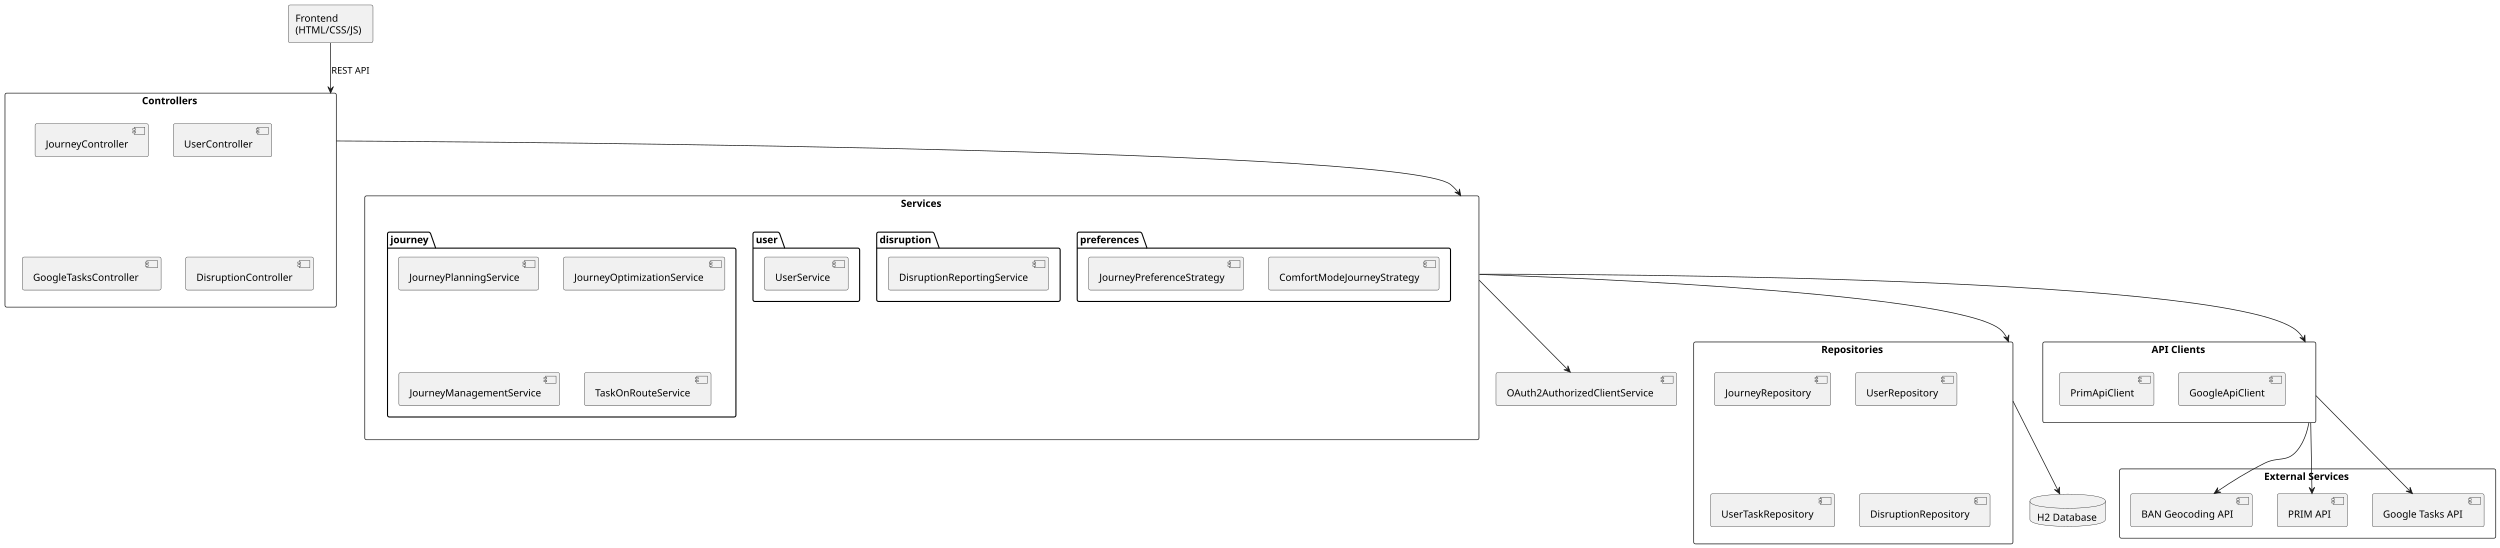
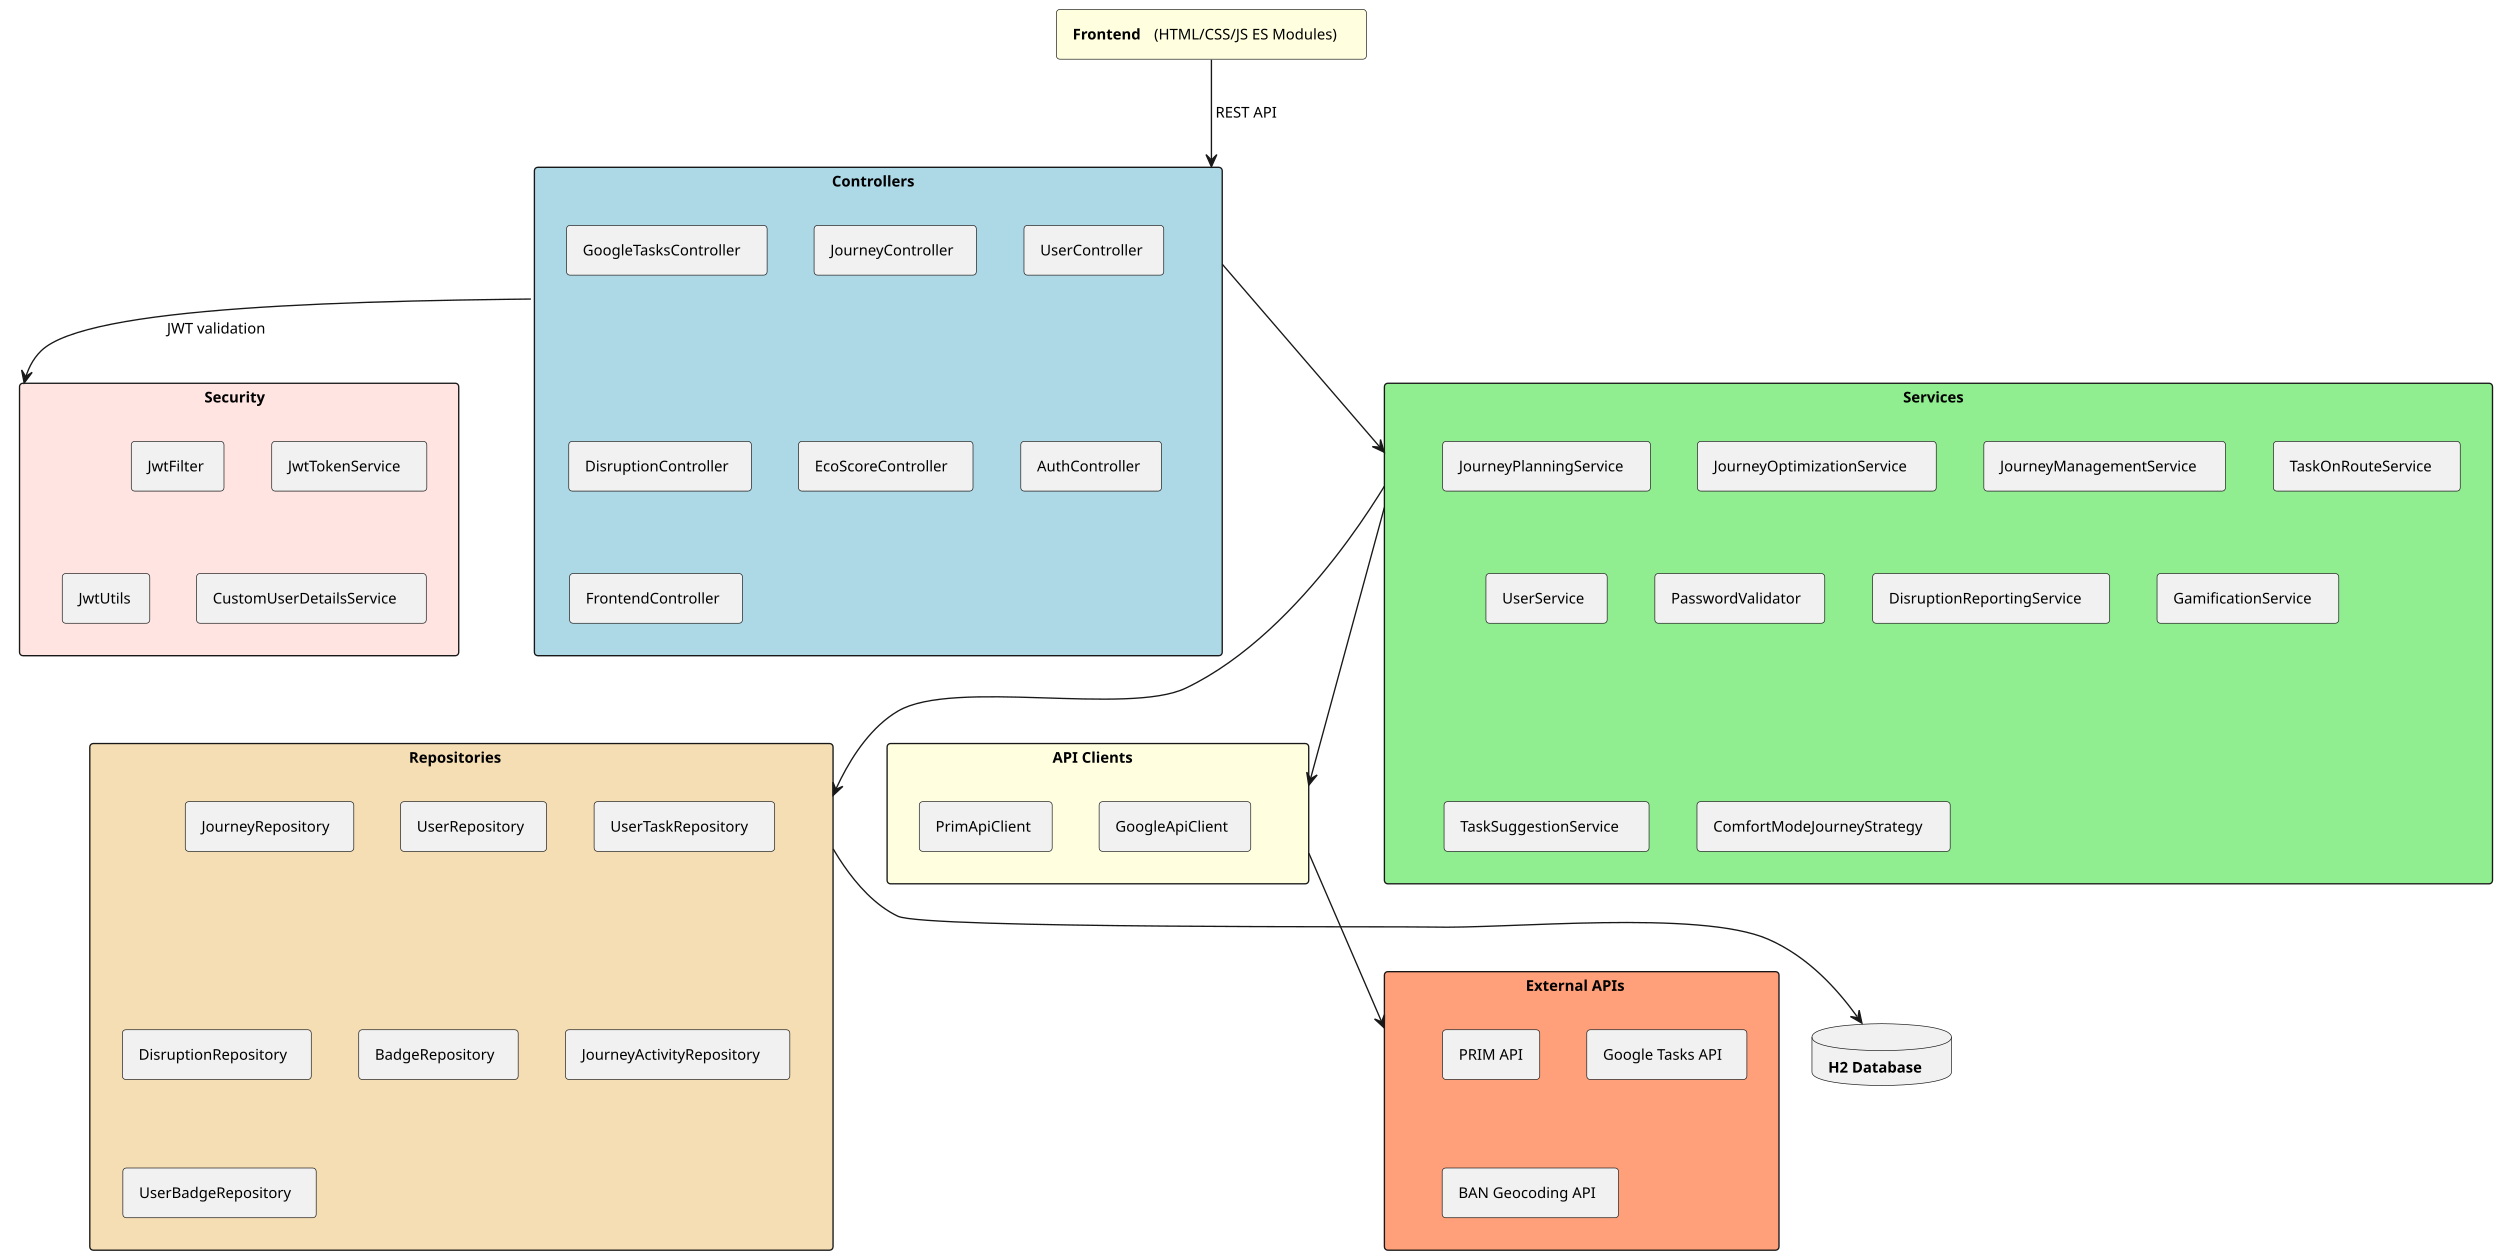
- <svg xmlns="http://www.w3.org/2000/svg" contentStyleType="text/css" data-diagram-type="DESCRIPTION" height="770px" preserveAspectRatio="none" style="width:3516px;height:770px;background:#FFFFFF;" version="1.1" viewBox="0 0 3516 770" width="3516px" zoomAndPan="magnify">
+ <svg xmlns="http://www.w3.org/2000/svg" contentStyleType="text/css" data-diagram-type="DESCRIPTION" height="931px" preserveAspectRatio="none" style="width:1850px;height:931px;background:#FFFFFF;" version="1.1" viewBox="0 0 1850 931" width="1850px" zoomAndPan="magnify">
  <defs />
  <g>
-     <g class="cluster" data-entity="Controllers" data-source-line="3" data-uid="ent0003" id="cluster_Controllers">
-       <rect fill="none" height="300.97" rx="2.5" ry="2.5" style="stroke:#181818;stroke-width:1;" width="466" x="7" y="130.98" />
-       <text fill="#000000" font-family="sans-serif" font-size="14" font-weight="bold" lengthAdjust="spacing" textLength="80.678" x="199.661" y="146.515">Controllers</text>
-     </g>
-     <g class="cluster" data-entity="Services" data-source-line="10" data-uid="ent0008" id="cluster_Services">
-       <rect fill="none" height="342.97" rx="2.5" ry="2.5" style="stroke:#181818;stroke-width:1;" width="1567" x="513" y="275.47" />
-       <text fill="#000000" font-family="sans-serif" font-size="14" font-weight="bold" lengthAdjust="spacing" textLength="58.994" x="1267.003" y="291.005">Services</text>
-     </g>
-     <g class="cluster" data-entity="journey" data-source-line="11" data-uid="ent0009" id="cluster_journey">
-       <path d="M547.5,326.47 L603.222,326.47 A3.75,3.75 0 0 1 605.722,328.97 L612.722,348.958 L1032.5,348.958 A2.5,2.5 0 0 1 1035,351.458 L1035,583.94 A2.5,2.5 0 0 1 1032.5,586.44 L547.5,586.44 A2.5,2.5 0 0 1 545,583.94 L545,328.97 A2.5,2.5 0 0 1 547.5,326.47" fill="none" style="stroke:#000000;stroke-width:1.5;" />
-       <line style="stroke:#000000;stroke-width:1.5;" x1="545" x2="612.722" y1="348.958" y2="348.958" />
-       <text fill="#000000" font-family="sans-serif" font-size="14" font-weight="bold" lengthAdjust="spacing" textLength="54.722" x="549" y="342.005">journey</text>
-     </g>
-     <g class="cluster" data-entity="user" data-source-line="17" data-uid="ent0014" id="cluster_user">
-       <path d="M1061.5,326.47 L1094.178,326.47 A3.75,3.75 0 0 1 1096.678,328.97 L1103.678,348.958 L1206.5,348.958 A2.5,2.5 0 0 1 1209,351.458 L1209,421.45 A2.5,2.5 0 0 1 1206.5,423.95 L1061.5,423.95 A2.5,2.5 0 0 1 1059,421.45 L1059,328.97 A2.5,2.5 0 0 1 1061.5,326.47" fill="none" style="stroke:#000000;stroke-width:1.5;" />
-       <line style="stroke:#000000;stroke-width:1.5;" x1="1059" x2="1103.678" y1="348.958" y2="348.958" />
-       <text fill="#000000" font-family="sans-serif" font-size="14" font-weight="bold" lengthAdjust="spacing" textLength="31.678" x="1063" y="342.005">user</text>
-     </g>
-     <g class="cluster" data-entity="disruption" data-source-line="20" data-uid="ent0016" id="cluster_disruption">
-       <path d="M1235.5,326.47 L1311.442,326.47 A3.75,3.75 0 0 1 1313.942,328.97 L1320.942,348.958 L1488.5,348.958 A2.5,2.5 0 0 1 1491,351.458 L1491,421.45 A2.5,2.5 0 0 1 1488.5,423.95 L1235.5,423.95 A2.5,2.5 0 0 1 1233,421.45 L1233,328.97 A2.5,2.5 0 0 1 1235.5,326.47" fill="none" style="stroke:#000000;stroke-width:1.5;" />
-       <line style="stroke:#000000;stroke-width:1.5;" x1="1233" x2="1320.942" y1="348.958" y2="348.958" />
-       <text fill="#000000" font-family="sans-serif" font-size="14" font-weight="bold" lengthAdjust="spacing" textLength="74.942" x="1237" y="342.005">disruption</text>
-     </g>
-     <g class="cluster" data-entity="preferences" data-source-line="23" data-uid="ent0018" id="cluster_preferences">
-       <path d="M1517.5,326.47 L1603.683,326.47 A3.75,3.75 0 0 1 1606.183,328.97 L1613.183,348.958 L2037.5,348.958 A2.5,2.5 0 0 1 2040,351.458 L2040,421.45 A2.5,2.5 0 0 1 2037.5,423.95 L1517.5,423.95 A2.5,2.5 0 0 1 1515,421.45 L1515,328.97 A2.5,2.5 0 0 1 1517.5,326.47" fill="none" style="stroke:#000000;stroke-width:1.5;" />
-       <line style="stroke:#000000;stroke-width:1.5;" x1="1515" x2="1613.183" y1="348.958" y2="348.958" />
-       <text fill="#000000" font-family="sans-serif" font-size="14" font-weight="bold" lengthAdjust="spacing" textLength="85.183" x="1519" y="342.005">preferences</text>
-     </g>
-     <g class="cluster" data-entity="Clients" data-source-line="29" data-uid="ent0021" id="cluster_Clients">
-       <rect fill="none" height="113.49" rx="2.5" ry="2.5" style="stroke:#181818;stroke-width:1;" width="384" x="2873" y="480.95" />
-       <text fill="#000000" font-family="sans-serif" font-size="14" font-weight="bold" lengthAdjust="spacing" textLength="78.217" x="3025.892" y="496.485">API Clients</text>
-     </g>
-     <g class="cluster" data-entity="Repos" data-source-line="34" data-uid="ent0024" id="cluster_Repos">
-       <rect fill="none" height="283.98" rx="2.5" ry="2.5" style="stroke:#181818;stroke-width:1;" width="449" x="2382" y="480.95" />
-       <text fill="#000000" font-family="sans-serif" font-size="14" font-weight="bold" lengthAdjust="spacing" textLength="90.2" x="2561.4" y="496.485">Repositories</text>
-     </g>
-     <g class="cluster" data-entity="External Services" data-source-line="41" data-uid="ent0029" id="cluster_External Services">
-       <rect fill="none" height="97.49" rx="2.5" ry="2.5" style="stroke:#181818;stroke-width:1;" width="529" x="2981" y="659.44" />
-       <text fill="#000000" font-family="sans-serif" font-size="14" font-weight="bold" lengthAdjust="spacing" textLength="122.507" x="3184.247" y="674.975">External Services</text>
-     </g>
-     <g class="entity" data-entity="JourneyController" data-source-line="4" data-uid="ent0004" id="entity_JourneyController">
-       <rect fill="#F1F1F1" height="46.488" rx="2.5" ry="2.5" style="stroke:#181818;stroke-width:0.5;" width="159.335" x="49.33" y="173.98" />
-       <rect fill="#F1F1F1" height="10" style="stroke:#181818;stroke-width:0.5;" width="15" x="188.665" y="178.98" />
-       <rect fill="#F1F1F1" height="2" style="stroke:#181818;stroke-width:0.5;" width="4" x="186.665" y="180.98" />
-       <rect fill="#F1F1F1" height="2" style="stroke:#181818;stroke-width:0.5;" width="4" x="186.665" y="184.98" />
-       <text fill="#000000" font-family="sans-serif" font-size="14" lengthAdjust="spacing" textLength="119.335" x="64.33" y="207.515">JourneyController</text>
-     </g>
-     <g class="entity" data-entity="UserController" data-source-line="5" data-uid="ent0005" id="entity_UserController">
-       <rect fill="#F1F1F1" height="46.488" rx="2.5" ry="2.5" style="stroke:#181818;stroke-width:0.5;" width="138.526" x="243.74" y="173.98" />
-       <rect fill="#F1F1F1" height="10" style="stroke:#181818;stroke-width:0.5;" width="15" x="362.266" y="178.98" />
-       <rect fill="#F1F1F1" height="2" style="stroke:#181818;stroke-width:0.5;" width="4" x="360.266" y="180.98" />
-       <rect fill="#F1F1F1" height="2" style="stroke:#181818;stroke-width:0.5;" width="4" x="360.266" y="184.98" />
-       <text fill="#000000" font-family="sans-serif" font-size="14" lengthAdjust="spacing" textLength="98.526" x="258.74" y="207.515">UserController</text>
-     </g>
-     <g class="entity" data-entity="GoogleTasksController" data-source-line="6" data-uid="ent0006" id="entity_GoogleTasksController">
-       <rect fill="#F1F1F1" height="46.488" rx="2.5" ry="2.5" style="stroke:#181818;stroke-width:0.5;" width="195.094" x="31.45" y="361.47" />
-       <rect fill="#F1F1F1" height="10" style="stroke:#181818;stroke-width:0.5;" width="15" x="206.544" y="366.47" />
-       <rect fill="#F1F1F1" height="2" style="stroke:#181818;stroke-width:0.5;" width="4" x="204.544" y="368.47" />
-       <rect fill="#F1F1F1" height="2" style="stroke:#181818;stroke-width:0.5;" width="4" x="204.544" y="372.47" />
-       <text fill="#000000" font-family="sans-serif" font-size="14" lengthAdjust="spacing" textLength="155.094" x="46.45" y="395.005">GoogleTasksController</text>
-     </g>
-     <g class="entity" data-entity="DisruptionController" data-source-line="7" data-uid="ent0007" id="entity_DisruptionController">
-       <rect fill="#F1F1F1" height="46.488" rx="2.5" ry="2.5" style="stroke:#181818;stroke-width:0.5;" width="179.631" x="261.18" y="361.47" />
-       <rect fill="#F1F1F1" height="10" style="stroke:#181818;stroke-width:0.5;" width="15" x="420.811" y="366.47" />
-       <rect fill="#F1F1F1" height="2" style="stroke:#181818;stroke-width:0.5;" width="4" x="418.811" y="368.47" />
-       <rect fill="#F1F1F1" height="2" style="stroke:#181818;stroke-width:0.5;" width="4" x="418.811" y="372.47" />
-       <text fill="#000000" font-family="sans-serif" font-size="14" lengthAdjust="spacing" textLength="139.631" x="276.18" y="395.005">DisruptionController</text>
-     </g>
-     <g class="entity" data-entity="JourneyPlanningService" data-source-line="12" data-uid="ent0010" id="entity_JourneyPlanningService">
-       <rect fill="#F1F1F1" height="46.488" rx="2.5" ry="2.5" style="stroke:#181818;stroke-width:0.5;" width="196.864" x="560.57" y="361.47" />
-       <rect fill="#F1F1F1" height="10" style="stroke:#181818;stroke-width:0.5;" width="15" x="737.434" y="366.47" />
-       <rect fill="#F1F1F1" height="2" style="stroke:#181818;stroke-width:0.5;" width="4" x="735.434" y="368.47" />
-       <rect fill="#F1F1F1" height="2" style="stroke:#181818;stroke-width:0.5;" width="4" x="735.434" y="372.47" />
-       <text fill="#000000" font-family="sans-serif" font-size="14" lengthAdjust="spacing" textLength="156.864" x="575.57" y="395.005">JourneyPlanningService</text>
-     </g>
-     <g class="entity" data-entity="JourneyOptimizationService" data-source-line="13" data-uid="ent0011" id="entity_JourneyOptimizationService">
-       <rect fill="#F1F1F1" height="46.488" rx="2.5" ry="2.5" style="stroke:#181818;stroke-width:0.5;" width="226.922" x="792.54" y="361.47" />
-       <rect fill="#F1F1F1" height="10" style="stroke:#181818;stroke-width:0.5;" width="15" x="999.462" y="366.47" />
-       <rect fill="#F1F1F1" height="2" style="stroke:#181818;stroke-width:0.5;" width="4" x="997.462" y="368.47" />
-       <rect fill="#F1F1F1" height="2" style="stroke:#181818;stroke-width:0.5;" width="4" x="997.462" y="372.47" />
-       <text fill="#000000" font-family="sans-serif" font-size="14" lengthAdjust="spacing" textLength="186.922" x="807.54" y="395.005">JourneyOptimizationService</text>
-     </g>
-     <g class="entity" data-entity="JourneyManagementService" data-source-line="14" data-uid="ent0012" id="entity_JourneyManagementService">
-       <rect fill="#F1F1F1" height="46.488" rx="2.5" ry="2.5" style="stroke:#181818;stroke-width:0.5;" width="226.04" x="560.98" y="523.95" />
-       <rect fill="#F1F1F1" height="10" style="stroke:#181818;stroke-width:0.5;" width="15" x="767.02" y="528.95" />
-       <rect fill="#F1F1F1" height="2" style="stroke:#181818;stroke-width:0.5;" width="4" x="765.02" y="530.95" />
-       <rect fill="#F1F1F1" height="2" style="stroke:#181818;stroke-width:0.5;" width="4" x="765.02" y="534.95" />
-       <text fill="#000000" font-family="sans-serif" font-size="14" lengthAdjust="spacing" textLength="186.04" x="575.98" y="557.485">JourneyManagementService</text>
-     </g>
-     <g class="entity" data-entity="TaskOnRouteService" data-source-line="15" data-uid="ent0013" id="entity_TaskOnRouteService">
-       <rect fill="#F1F1F1" height="46.488" rx="2.5" ry="2.5" style="stroke:#181818;stroke-width:0.5;" width="177.977" x="822.01" y="523.95" />
-       <rect fill="#F1F1F1" height="10" style="stroke:#181818;stroke-width:0.5;" width="15" x="979.987" y="528.95" />
-       <rect fill="#F1F1F1" height="2" style="stroke:#181818;stroke-width:0.5;" width="4" x="977.987" y="530.95" />
-       <rect fill="#F1F1F1" height="2" style="stroke:#181818;stroke-width:0.5;" width="4" x="977.987" y="534.95" />
-       <text fill="#000000" font-family="sans-serif" font-size="14" lengthAdjust="spacing" textLength="137.977" x="837.01" y="557.485">TaskOnRouteService</text>
-     </g>
-     <g class="entity" data-entity="UserService" data-source-line="18" data-uid="ent0015" id="entity_UserService">
-       <rect fill="#F1F1F1" height="46.488" rx="2.5" ry="2.5" style="stroke:#181818;stroke-width:0.5;" width="117.697" x="1075.15" y="361.47" />
-       <rect fill="#F1F1F1" height="10" style="stroke:#181818;stroke-width:0.5;" width="15" x="1172.847" y="366.47" />
-       <rect fill="#F1F1F1" height="2" style="stroke:#181818;stroke-width:0.5;" width="4" x="1170.847" y="368.47" />
-       <rect fill="#F1F1F1" height="2" style="stroke:#181818;stroke-width:0.5;" width="4" x="1170.847" y="372.47" />
-       <text fill="#000000" font-family="sans-serif" font-size="14" lengthAdjust="spacing" textLength="77.697" x="1090.15" y="395.005">UserService</text>
-     </g>
-     <g class="entity" data-entity="DisruptionReportingService" data-source-line="21" data-uid="ent0017" id="entity_DisruptionReportingService">
-       <rect fill="#F1F1F1" height="46.488" rx="2.5" ry="2.5" style="stroke:#181818;stroke-width:0.5;" width="225.295" x="1249.35" y="361.47" />
-       <rect fill="#F1F1F1" height="10" style="stroke:#181818;stroke-width:0.5;" width="15" x="1454.645" y="366.47" />
-       <rect fill="#F1F1F1" height="2" style="stroke:#181818;stroke-width:0.5;" width="4" x="1452.645" y="368.47" />
-       <rect fill="#F1F1F1" height="2" style="stroke:#181818;stroke-width:0.5;" width="4" x="1452.645" y="372.47" />
-       <text fill="#000000" font-family="sans-serif" font-size="14" lengthAdjust="spacing" textLength="185.295" x="1264.35" y="395.005">DisruptionReportingService</text>
-     </g>
-     <g class="entity" data-entity="JourneyPreferenceStrategy" data-source-line="24" data-uid="ent0019" id="entity_JourneyPreferenceStrategy">
-       <rect fill="#F1F1F1" height="46.488" rx="2.5" ry="2.5" style="stroke:#181818;stroke-width:0.5;" width="217.892" x="1531.05" y="361.47" />
-       <rect fill="#F1F1F1" height="10" style="stroke:#181818;stroke-width:0.5;" width="15" x="1728.942" y="366.47" />
-       <rect fill="#F1F1F1" height="2" style="stroke:#181818;stroke-width:0.5;" width="4" x="1726.942" y="368.47" />
-       <rect fill="#F1F1F1" height="2" style="stroke:#181818;stroke-width:0.5;" width="4" x="1726.942" y="372.47" />
-       <text fill="#000000" font-family="sans-serif" font-size="14" lengthAdjust="spacing" textLength="177.892" x="1546.05" y="395.005">JourneyPreferenceStrategy</text>
-     </g>
-     <g class="entity" data-entity="ComfortModeJourneyStrategy" data-source-line="25" data-uid="ent0020" id="entity_ComfortModeJourneyStrategy">
-       <rect fill="#F1F1F1" height="46.488" rx="2.5" ry="2.5" style="stroke:#181818;stroke-width:0.5;" width="239.828" x="1784.09" y="361.47" />
-       <rect fill="#F1F1F1" height="10" style="stroke:#181818;stroke-width:0.5;" width="15" x="2003.918" y="366.47" />
-       <rect fill="#F1F1F1" height="2" style="stroke:#181818;stroke-width:0.5;" width="4" x="2001.918" y="368.47" />
-       <rect fill="#F1F1F1" height="2" style="stroke:#181818;stroke-width:0.5;" width="4" x="2001.918" y="372.47" />
-       <text fill="#000000" font-family="sans-serif" font-size="14" lengthAdjust="spacing" textLength="199.828" x="1799.09" y="395.005">ComfortModeJourneyStrategy</text>
-     </g>
-     <g class="entity" data-entity="PrimApiClient" data-source-line="30" data-uid="ent0022" id="entity_PrimApiClient">
-       <rect fill="#F1F1F1" height="46.488" rx="2.5" ry="2.5" style="stroke:#181818;stroke-width:0.5;" width="132.606" x="2896.7" y="523.95" />
-       <rect fill="#F1F1F1" height="10" style="stroke:#181818;stroke-width:0.5;" width="15" x="3009.306" y="528.95" />
-       <rect fill="#F1F1F1" height="2" style="stroke:#181818;stroke-width:0.5;" width="4" x="3007.306" y="530.95" />
-       <rect fill="#F1F1F1" height="2" style="stroke:#181818;stroke-width:0.5;" width="4" x="3007.306" y="534.95" />
-       <text fill="#000000" font-family="sans-serif" font-size="14" lengthAdjust="spacing" textLength="92.606" x="2911.7" y="557.485">PrimApiClient</text>
-     </g>
-     <g class="entity" data-entity="GoogleApiClient" data-source-line="31" data-uid="ent0023" id="entity_GoogleApiClient">
-       <rect fill="#F1F1F1" height="46.488" rx="2.5" ry="2.5" style="stroke:#181818;stroke-width:0.5;" width="149.915" x="3064.04" y="523.95" />
-       <rect fill="#F1F1F1" height="10" style="stroke:#181818;stroke-width:0.5;" width="15" x="3193.955" y="528.95" />
-       <rect fill="#F1F1F1" height="2" style="stroke:#181818;stroke-width:0.5;" width="4" x="3191.955" y="530.95" />
-       <rect fill="#F1F1F1" height="2" style="stroke:#181818;stroke-width:0.5;" width="4" x="3191.955" y="534.95" />
-       <text fill="#000000" font-family="sans-serif" font-size="14" lengthAdjust="spacing" textLength="109.915" x="3079.04" y="557.485">GoogleApiClient</text>
-     </g>
-     <g class="entity" data-entity="JourneyRepository" data-source-line="35" data-uid="ent0025" id="entity_JourneyRepository">
-       <rect fill="#F1F1F1" height="46.488" rx="2.5" ry="2.5" style="stroke:#181818;stroke-width:0.5;" width="163.3" x="2411.35" y="523.95" />
-       <rect fill="#F1F1F1" height="10" style="stroke:#181818;stroke-width:0.5;" width="15" x="2554.65" y="528.95" />
-       <rect fill="#F1F1F1" height="2" style="stroke:#181818;stroke-width:0.5;" width="4" x="2552.65" y="530.95" />
-       <rect fill="#F1F1F1" height="2" style="stroke:#181818;stroke-width:0.5;" width="4" x="2552.65" y="534.95" />
-       <text fill="#000000" font-family="sans-serif" font-size="14" lengthAdjust="spacing" textLength="123.3" x="2426.35" y="557.485">JourneyRepository</text>
-     </g>
-     <g class="entity" data-entity="UserRepository" data-source-line="36" data-uid="ent0026" id="entity_UserRepository">
-       <rect fill="#F1F1F1" height="46.488" rx="2.5" ry="2.5" style="stroke:#181818;stroke-width:0.5;" width="142.491" x="2609.75" y="523.95" />
-       <rect fill="#F1F1F1" height="10" style="stroke:#181818;stroke-width:0.5;" width="15" x="2732.241" y="528.95" />
-       <rect fill="#F1F1F1" height="2" style="stroke:#181818;stroke-width:0.5;" width="4" x="2730.241" y="530.95" />
-       <rect fill="#F1F1F1" height="2" style="stroke:#181818;stroke-width:0.5;" width="4" x="2730.241" y="534.95" />
-       <text fill="#000000" font-family="sans-serif" font-size="14" lengthAdjust="spacing" textLength="102.491" x="2624.75" y="557.485">UserRepository</text>
-     </g>
-     <g class="entity" data-entity="UserTaskRepository" data-source-line="37" data-uid="ent0027" id="entity_UserTaskRepository">
-       <rect fill="#F1F1F1" height="46.488" rx="2.5" ry="2.5" style="stroke:#181818;stroke-width:0.5;" width="174.394" x="2405.8" y="694.44" />
-       <rect fill="#F1F1F1" height="10" style="stroke:#181818;stroke-width:0.5;" width="15" x="2560.195" y="699.44" />
-       <rect fill="#F1F1F1" height="2" style="stroke:#181818;stroke-width:0.5;" width="4" x="2558.195" y="701.44" />
-       <rect fill="#F1F1F1" height="2" style="stroke:#181818;stroke-width:0.5;" width="4" x="2558.195" y="705.44" />
-       <text fill="#000000" font-family="sans-serif" font-size="14" lengthAdjust="spacing" textLength="134.394" x="2420.8" y="727.975">UserTaskRepository</text>
-     </g>
-     <g class="entity" data-entity="DisruptionRepository" data-source-line="38" data-uid="ent0028" id="entity_DisruptionRepository">
-       <rect fill="#F1F1F1" height="46.488" rx="2.5" ry="2.5" style="stroke:#181818;stroke-width:0.5;" width="183.596" x="2615.2" y="694.44" />
-       <rect fill="#F1F1F1" height="10" style="stroke:#181818;stroke-width:0.5;" width="15" x="2778.796" y="699.44" />
-       <rect fill="#F1F1F1" height="2" style="stroke:#181818;stroke-width:0.5;" width="4" x="2776.796" y="701.44" />
-       <rect fill="#F1F1F1" height="2" style="stroke:#181818;stroke-width:0.5;" width="4" x="2776.796" y="705.44" />
-       <text fill="#000000" font-family="sans-serif" font-size="14" lengthAdjust="spacing" textLength="143.596" x="2630.2" y="727.975">DisruptionRepository</text>
-     </g>
-     <g class="entity" data-entity="PRIM" data-source-line="42" data-uid="ent0030" id="entity_PRIM">
-       <rect fill="#F1F1F1" height="46.488" rx="2.5" ry="2.5" style="stroke:#181818;stroke-width:0.5;" width="98.543" x="3202.73" y="694.44" />
-       <rect fill="#F1F1F1" height="10" style="stroke:#181818;stroke-width:0.5;" width="15" x="3281.273" y="699.44" />
-       <rect fill="#F1F1F1" height="2" style="stroke:#181818;stroke-width:0.5;" width="4" x="3279.273" y="701.44" />
-       <rect fill="#F1F1F1" height="2" style="stroke:#181818;stroke-width:0.5;" width="4" x="3279.273" y="705.44" />
-       <text fill="#000000" font-family="sans-serif" font-size="14" lengthAdjust="spacing" textLength="58.543" x="3217.73" y="727.975">PRIM API</text>
-     </g>
-     <g class="entity" data-entity="GoogleTasks" data-source-line="43" data-uid="ent0031" id="entity_GoogleTasks">
-       <rect fill="#F1F1F1" height="46.488" rx="2.5" ry="2.5" style="stroke:#181818;stroke-width:0.5;" width="157.223" x="3336.39" y="694.44" />
-       <rect fill="#F1F1F1" height="10" style="stroke:#181818;stroke-width:0.5;" width="15" x="3473.613" y="699.44" />
-       <rect fill="#F1F1F1" height="2" style="stroke:#181818;stroke-width:0.5;" width="4" x="3471.613" y="701.44" />
-       <rect fill="#F1F1F1" height="2" style="stroke:#181818;stroke-width:0.5;" width="4" x="3471.613" y="705.44" />
-       <text fill="#000000" font-family="sans-serif" font-size="14" lengthAdjust="spacing" textLength="117.223" x="3351.39" y="727.975">Google Tasks API</text>
-     </g>
-     <g class="entity" data-entity="BAN" data-source-line="44" data-uid="ent0032" id="entity_BAN">
-       <rect fill="#F1F1F1" height="46.488" rx="2.5" ry="2.5" style="stroke:#181818;stroke-width:0.5;" width="170.908" x="2996.55" y="694.44" />
-       <rect fill="#F1F1F1" height="10" style="stroke:#181818;stroke-width:0.5;" width="15" x="3147.458" y="699.44" />
-       <rect fill="#F1F1F1" height="2" style="stroke:#181818;stroke-width:0.5;" width="4" x="3145.458" y="701.44" />
-       <rect fill="#F1F1F1" height="2" style="stroke:#181818;stroke-width:0.5;" width="4" x="3145.458" y="705.44" />
-       <text fill="#000000" font-family="sans-serif" font-size="14" lengthAdjust="spacing" textLength="130.908" x="3011.55" y="727.975">BAN Geocoding API</text>
-     </g>
-     <g class="entity" data-entity="Frontend" data-source-line="2" data-uid="ent0002" id="entity_Frontend">
-       <rect fill="#F1F1F1" height="52.977" rx="2.5" ry="2.5" style="stroke:#181818;stroke-width:0.5;" width="119.114" x="405.44" y="7" />
-       <text fill="#000000" font-family="sans-serif" font-size="14" lengthAdjust="spacing" textLength="61.059" x="415.44" y="30.535">Frontend</text>
-       <text fill="#000000" font-family="sans-serif" font-size="14" lengthAdjust="spacing" textLength="99.114" x="415.44" y="47.023">(HTML/CSS/JS)</text>
-     </g>
-     <g class="entity" data-entity="OAuth2AuthorizedClientService" data-source-line="47" data-uid="ent0033" id="entity_OAuth2AuthorizedClientService">
-       <rect fill="#F1F1F1" height="46.488" rx="2.5" ry="2.5" style="stroke:#181818;stroke-width:0.5;" width="254.122" x="2103.94" y="523.95" />
-       <rect fill="#F1F1F1" height="10" style="stroke:#181818;stroke-width:0.5;" width="15" x="2338.062" y="528.95" />
-       <rect fill="#F1F1F1" height="2" style="stroke:#181818;stroke-width:0.5;" width="4" x="2336.062" y="530.95" />
-       <rect fill="#F1F1F1" height="2" style="stroke:#181818;stroke-width:0.5;" width="4" x="2336.062" y="534.95" />
-       <text fill="#000000" font-family="sans-serif" font-size="14" lengthAdjust="spacing" textLength="214.122" x="2118.94" y="557.485">OAuth2AuthorizedClientService</text>
-     </g>
-     <g class="entity" data-entity="DB" data-source-line="49" data-uid="ent0034" id="entity_DB">
-       <path d="M2854.88,704.94 C2854.88,694.94 2907.998,694.94 2907.998,694.94 C2907.998,694.94 2961.115,694.94 2961.115,704.94 L2961.115,730.428 C2961.115,740.428 2907.998,740.428 2907.998,740.428 C2907.998,740.428 2854.88,740.428 2854.88,730.428 L2854.88,704.94" fill="#F1F1F1" style="stroke:#181818;stroke-width:0.5;" />
-       <path d="M2854.88,704.94 C2854.88,714.94 2907.998,714.94 2907.998,714.94 C2907.998,714.94 2961.115,714.94 2961.115,704.94" fill="none" style="stroke:#181818;stroke-width:0.5;" />
-       <text fill="#000000" font-family="sans-serif" font-size="14" lengthAdjust="spacing" textLength="86.235" x="2864.88" y="732.475">H2 Database</text>
-     </g>
-     <g class="link" data-entity-1="Frontend" data-entity-2="Controllers" data-source-line="51" data-uid="lnk35" id="link_Frontend_Controllers">
-       <path d="M465,60.47 C465,71.722 465,85.658 465,100.275 C465,107.583 465,115.062 465,122.46 C465,124.31 465,126.155 465,127.991 C465,128.908 465,123.824 465,124.737" fill="none" id="Frontend-to-Controllers" style="stroke:#181818;stroke-width:1;" />
-       <polygon fill="#181818" points="465,130.737,469,121.737,465,125.737,461,121.737,465,130.737" style="stroke:#181818;stroke-width:1;" />
-       <text fill="#000000" font-family="sans-serif" font-size="13" lengthAdjust="spacing" textLength="54.501" x="466" y="103.548">REST API</text>
-     </g>
-     <g class="link" data-entity-1="Controllers" data-entity-2="Services" data-source-line="52" data-uid="lnk36" id="link_Controllers_Services">
-       <path d="M473.057,198.258 C474.019,198.262 475.065,198.268 476.193,198.273 C478.449,198.285 481.034,198.299 483.936,198.314 C495.547,198.378 512.242,198.476 533.312,198.62 C575.451,198.907 635.087,199.377 706.533,200.109 C849.427,201.575 1039.563,204.095 1231.456,208.325 C1615.243,216.785 2006.055,232.085 2040,259.47 C2045.461,263.875 2050.063,269.077 2053.934,274.813 C2054.055,274.993 2050.86,270.172 2050.979,270.352" fill="none" id="Controllers-to-Services" style="stroke:#181818;stroke-width:1;" />
-       <polygon fill="#181818" points="2054.295,275.353,2052.655,265.641,2051.532,271.185,2045.987,270.062,2054.295,275.353" style="stroke:#181818;stroke-width:1;" />
-     </g>
-     <g class="link" data-entity-1="Services" data-entity-2="Repos" data-source-line="53" data-uid="lnk37" id="link_Services_Repos">
-       <path d="M2080.552,385.977 C2080.88,385.988 2081.217,385.999 2081.562,386.01 C2087.095,386.192 2094.907,386.456 2104.687,386.808 C2124.248,387.512 2151.68,388.565 2184.484,390.002 C2250.091,392.877 2337.183,397.29 2425.759,403.52 C2602.91,415.98 2785.995,435.71 2815,464.95 C2818.094,468.07 2820.555,471.626 2822.493,475.466 C2822.977,476.426 2823.429,477.404 2823.849,478.397 C2824.059,478.894 2824.262,479.394 2824.457,479.898 C2824.554,480.15 2822.572,474.775 2822.665,475.029" fill="none" id="Services-to-Repos" style="stroke:#181818;stroke-width:1;" />
-       <polygon fill="#181818" points="2824.744,480.657,2825.378,470.829,2823.012,475.967,2817.874,473.6,2824.744,480.657" style="stroke:#181818;stroke-width:1;" />
-     </g>
-     <g class="link" data-entity-1="Services" data-entity-2="Clients" data-source-line="54" data-uid="lnk38" id="link_Services_Clients">
-       <path d="M2081.113,385.687 C2081.539,385.686 2081.979,385.685 2082.434,385.685 C2083.343,385.683 2084.31,385.682 2085.332,385.681 C2093.511,385.67 2105.279,385.667 2120.149,385.693 C2149.888,385.745 2192.032,385.913 2242.68,386.376 C2343.977,387.302 2479.289,389.406 2617.403,394.111 C2893.63,403.522 3181.065,423.34 3230,464.95 C3233.421,467.859 3236.293,471.254 3238.697,474.976 C3239.899,476.837 3238.351,473.389 3239.33,475.393" fill="none" id="Services-to-Clients" style="stroke:#181818;stroke-width:1;" />
-       <polygon fill="#181818" points="3241.963,480.784,3241.607,470.942,3239.769,476.291,3234.419,474.453,3241.963,480.784" style="stroke:#181818;stroke-width:1;" />
-     </g>
-     <g class="link" data-entity-1="Services" data-entity-2="OAuth2AuthorizedClientService" data-source-line="55" data-uid="lnk39" id="link_Services_OAuth2AuthorizedClientService">
-       <path d="M2080.287,394.075 C2080.509,394.299 2080.734,394.526 2080.963,394.758 C2081.422,395.22 2081.896,395.699 2082.384,396.192 C2084.34,398.166 2086.534,400.381 2088.936,402.805 C2098.54,412.499 2111.452,425.531 2125.591,439.803 C2153.87,468.345 2182.838,497.582 2204.308,519.257" fill="none" id="Services-to-OAuth2AuthorizedClientService" style="stroke:#181818;stroke-width:1;" />
-       <polygon fill="#181818" points="2208.53,523.52,2205.038,514.311,2205.011,519.968,2199.354,519.941,2208.53,523.52" style="stroke:#181818;stroke-width:1;" />
-     </g>
-     <g class="link" data-entity-1="Repos" data-entity-2="DB" data-source-line="56" data-uid="lnk40" id="link_Repos_DB">
-       <path d="M2831.054,564.167 C2831.131,564.321 2831.209,564.475 2831.287,564.631 C2831.601,565.252 2831.922,565.888 2832.25,566.538 C2837.497,576.939 2844.542,590.904 2852.231,606.145 C2867.61,636.628 2882.862,666.858 2894.157,689.243" fill="none" id="Repos-to-DB" style="stroke:#181818;stroke-width:1;" />
-       <polygon fill="#181818" points="2896.86,694.6,2896.377,684.763,2894.608,690.136,2889.235,688.367,2896.86,694.6" style="stroke:#181818;stroke-width:1;" />
-     </g>
-     <g class="link" data-entity-1="Clients" data-entity-2="PRIM" data-source-line="57" data-uid="lnk41" id="link_Clients_PRIM">
-       <path d="M3249.828,594.798 C3249.892,598.4 3249.959,602.117 3250.026,605.915 C3250.568,636.295 3251.093,665.801 3251.493,688.261" fill="none" id="Clients-to-PRIM" style="stroke:#181818;stroke-width:1;" />
-       <polygon fill="#181818" points="3251.6,694.26,3255.439,685.19,3251.511,689.261,3247.44,685.333,3251.6,694.26" style="stroke:#181818;stroke-width:1;" />
-     </g>
-     <g class="link" data-entity-1="Clients" data-entity-2="GoogleTasks" data-source-line="58" data-uid="lnk42" id="link_Clients_GoogleTasks">
-       <path d="M3257.107,556.428 C3258.015,557.349 3258.991,558.34 3260.03,559.394 C3262.109,561.504 3264.441,563.871 3266.992,566.46 C3277.195,576.816 3290.899,590.725 3305.865,605.915 C3335.798,636.295 3366.569,667.526 3388.699,689.986" fill="none" id="Clients-to-GoogleTasks" style="stroke:#181818;stroke-width:1;" />
-       <polygon fill="#181818" points="3392.91,694.26,3389.443,685.042,3389.401,690.698,3383.744,690.657,3392.91,694.26" style="stroke:#181818;stroke-width:1;" />
-     </g>
-     <g class="link" data-entity-1="Clients" data-entity-2="BAN" data-source-line="59" data-uid="lnk43" id="link_Clients_BAN">
-       <path d="M3247.212,594.586 C3247.159,594.875 3247.105,595.164 3247.049,595.453 C3246.162,600.078 3245.009,604.754 3243.52,609.332 C3240.542,618.488 3236.22,627.253 3230,634.44 C3216.01,650.61 3204.13,641.89 3185,651.44 C3160.19,663.82 3138.768,677.255 3118.908,690.706" fill="none" id="Clients-to-BAN" style="stroke:#181818;stroke-width:1;" />
-       <polygon fill="#181818" points="3113.94,694.07,3123.635,692.335,3118.08,691.266,3119.149,685.711,3113.94,694.07" style="stroke:#181818;stroke-width:1;" />
+     <g class="cluster" data-entity="Controllers" data-source-line="10" data-uid="ent0003" id="cluster_Controllers">
+       <rect fill="#ADD8E6" height="361.42" rx="2.5" ry="2.5" style="stroke:#181818;stroke-width:1;" width="509" x="395.454" y="123.8" />
+       <text fill="#000000" font-family="sans-serif" font-size="11" font-weight="bold" lengthAdjust="spacing" textLength="68.675" x="615.617" y="138.01">Controllers</text>
+     </g>
+     <g class="cluster" data-entity="Sec" data-source-line="22" data-uid="ent0011" id="cluster_Sec">
+       <rect fill="#FFE4E1" height="201.61" rx="2.5" ry="2.5" style="stroke:#181818;stroke-width:1;" width="325" x="14.454" y="283.61" />
+       <text fill="#000000" font-family="sans-serif" font-size="11" font-weight="bold" lengthAdjust="spacing" textLength="51.358" x="151.275" y="297.82">Security</text>
+     </g>
+     <g class="cluster" data-entity="Services" data-source-line="31" data-uid="ent0016" id="cluster_Services">
+       <rect fill="#90EE90" height="370.41" rx="2.5" ry="2.5" style="stroke:#181818;stroke-width:1;" width="820" x="1024.454" y="283.61" />
+       <text fill="#000000" font-family="sans-serif" font-size="11" font-weight="bold" lengthAdjust="spacing" textLength="52.277" x="1408.316" y="297.82">Services</text>
+     </g>
+     <g class="cluster" data-entity="Clients" data-source-line="46" data-uid="ent0027" id="cluster_Clients">
+       <rect fill="#FFFFE0" height="103.8" rx="2.5" ry="2.5" style="stroke:#181818;stroke-width:1;" width="312" x="656.454" y="550.22" />
+       <text fill="#000000" font-family="sans-serif" font-size="11" font-weight="bold" lengthAdjust="spacing" textLength="67.209" x="778.85" y="564.43">API Clients</text>
+     </g>
+     <g class="cluster" data-entity="Repos" data-source-line="51" data-uid="ent0030" id="cluster_Repos">
+       <rect fill="#F5DEB3" height="374.91" rx="2.5" ry="2.5" style="stroke:#181818;stroke-width:1;" width="550" x="66.454" y="550.22" />
+       <text fill="#000000" font-family="sans-serif" font-size="11" font-weight="bold" lengthAdjust="spacing" textLength="77.698" x="302.605" y="564.43">Repositories</text>
+     </g>
+     <g class="cluster" data-entity="ExtAPIs" data-source-line="63" data-uid="ent0038" id="cluster_ExtAPIs">
+       <rect fill="#FFA07A" height="206.11" rx="2.5" ry="2.5" style="stroke:#181818;stroke-width:1;" width="292" x="1024.454" y="719.02" />
+       <text fill="#000000" font-family="sans-serif" font-size="11" font-weight="bold" lengthAdjust="spacing" textLength="82.822" x="1129.043" y="733.23">External APIs</text>
+     </g>
+     <g class="entity" data-entity="JC" data-source-line="11" data-uid="ent0004" id="entity_JC">
+       <rect fill="#F1F1F1" height="36.805" rx="2.5" ry="2.5" style="stroke:#181818;stroke-width:0.5;" width="120.067" x="602.424" y="166.8" />
+       <text fill="#000000" font-family="sans-serif" font-size="11" lengthAdjust="spacing" textLength="96.067" x="614.424" y="189.01">JourneyController</text>
+     </g>
+     <g class="entity" data-entity="UC" data-source-line="12" data-uid="ent0005" id="entity_UC">
+       <rect fill="#F1F1F1" height="36.805" rx="2.5" ry="2.5" style="stroke:#181818;stroke-width:0.5;" width="103.422" x="757.744" y="166.8" />
+       <text fill="#000000" font-family="sans-serif" font-size="11" lengthAdjust="spacing" textLength="79.422" x="769.744" y="189.01">UserController</text>
+     </g>
+     <g class="entity" data-entity="GTC" data-source-line="13" data-uid="ent0006" id="entity_GTC">
+       <rect fill="#F1F1F1" height="36.805" rx="2.5" ry="2.5" style="stroke:#181818;stroke-width:0.5;" width="148.432" x="419.234" y="166.8" />
+       <text fill="#000000" font-family="sans-serif" font-size="11" lengthAdjust="spacing" textLength="124.432" x="431.234" y="189.01">GoogleTasksController</text>
+     </g>
+     <g class="entity" data-entity="DC" data-source-line="14" data-uid="ent0007" id="entity_DC">
+       <rect fill="#F1F1F1" height="36.805" rx="2.5" ry="2.5" style="stroke:#181818;stroke-width:0.5;" width="135.155" x="420.874" y="326.61" />
+       <text fill="#000000" font-family="sans-serif" font-size="11" lengthAdjust="spacing" textLength="111.155" x="432.874" y="348.82">DisruptionController</text>
+     </g>
+     <g class="entity" data-entity="EC" data-source-line="15" data-uid="ent0008" id="entity_EC">
+       <rect fill="#F1F1F1" height="36.805" rx="2.5" ry="2.5" style="stroke:#181818;stroke-width:0.5;" width="129.128" x="590.894" y="326.61" />
+       <text fill="#000000" font-family="sans-serif" font-size="11" lengthAdjust="spacing" textLength="105.128" x="602.894" y="348.82">EcoScoreController</text>
+     </g>
+     <g class="entity" data-entity="AC" data-source-line="16" data-uid="ent0009" id="entity_AC">
+       <rect fill="#F1F1F1" height="36.805" rx="2.5" ry="2.5" style="stroke:#181818;stroke-width:0.5;" width="104.131" x="755.384" y="326.61" />
+       <text fill="#000000" font-family="sans-serif" font-size="11" lengthAdjust="spacing" textLength="80.131" x="767.384" y="348.82">AuthController</text>
+     </g>
+     <g class="entity" data-entity="FC" data-source-line="17" data-uid="ent0010" id="entity_FC">
+       <rect fill="#F1F1F1" height="36.805" rx="2.5" ry="2.5" style="stroke:#181818;stroke-width:0.5;" width="127.936" x="421.484" y="424.41" />
+       <text fill="#000000" font-family="sans-serif" font-size="11" lengthAdjust="spacing" textLength="103.936" x="433.484" y="446.62">FrontendController</text>
+     </g>
+     <g class="entity" data-entity="JF" data-source-line="23" data-uid="ent0012" id="entity_JF">
+       <rect fill="#F1F1F1" height="36.805" rx="2.5" ry="2.5" style="stroke:#181818;stroke-width:0.5;" width="68.596" x="97.154" y="326.61" />
+       <text fill="#000000" font-family="sans-serif" font-size="11" lengthAdjust="spacing" textLength="44.596" x="109.154" y="348.82">JwtFilter</text>
+     </g>
+     <g class="entity" data-entity="JTS" data-source-line="24" data-uid="ent0013" id="entity_JTS">
+       <rect fill="#F1F1F1" height="36.805" rx="2.5" ry="2.5" style="stroke:#181818;stroke-width:0.5;" width="114.766" x="201.074" y="326.61" />
+       <text fill="#000000" font-family="sans-serif" font-size="11" lengthAdjust="spacing" textLength="90.766" x="213.074" y="348.82">JwtTokenService</text>
+     </g>
+     <g class="entity" data-entity="JU" data-source-line="25" data-uid="ent0014" id="entity_JU">
+       <rect fill="#F1F1F1" height="36.805" rx="2.5" ry="2.5" style="stroke:#181818;stroke-width:0.5;" width="64.761" x="46.074" y="424.41" />
+       <text fill="#000000" font-family="sans-serif" font-size="11" lengthAdjust="spacing" textLength="40.761" x="58.074" y="446.62">JwtUtils</text>
+     </g>
+     <g class="entity" data-entity="CUDS" data-source-line="26" data-uid="ent0015" id="entity_CUDS">
+       <rect fill="#F1F1F1" height="36.805" rx="2.5" ry="2.5" style="stroke:#181818;stroke-width:0.5;" width="170.002" x="145.454" y="424.41" />
+       <text fill="#000000" font-family="sans-serif" font-size="11" lengthAdjust="spacing" textLength="146.002" x="157.454" y="446.62">CustomUserDetailsService</text>
+     </g>
+     <g class="entity" data-entity="JPS" data-source-line="32" data-uid="ent0017" id="entity_JPS">
+       <rect fill="#F1F1F1" height="36.805" rx="2.5" ry="2.5" style="stroke:#181818;stroke-width:0.5;" width="153.755" x="1067.574" y="326.61" />
+       <text fill="#000000" font-family="sans-serif" font-size="11" lengthAdjust="spacing" textLength="129.755" x="1079.574" y="348.82">JourneyPlanningService</text>
+     </g>
+     <g class="entity" data-entity="JOS" data-source-line="33" data-uid="ent0018" id="entity_JOS">
+       <rect fill="#F1F1F1" height="36.805" rx="2.5" ry="2.5" style="stroke:#181818;stroke-width:0.5;" width="176.738" x="1256.084" y="326.61" />
+       <text fill="#000000" font-family="sans-serif" font-size="11" lengthAdjust="spacing" textLength="152.738" x="1268.084" y="348.82">JourneyOptimizationService</text>
+     </g>
+     <g class="entity" data-entity="JMS" data-source-line="34" data-uid="ent0019" id="entity_JMS">
+       <rect fill="#F1F1F1" height="36.805" rx="2.5" ry="2.5" style="stroke:#181818;stroke-width:0.5;" width="178.833" x="1468.034" y="326.61" />
+       <text fill="#000000" font-family="sans-serif" font-size="11" lengthAdjust="spacing" textLength="154.833" x="1480.034" y="348.82">JourneyManagementService</text>
+     </g>
+     <g class="entity" data-entity="TORS" data-source-line="35" data-uid="ent0020" id="entity_TORS">
+       <rect fill="#F1F1F1" height="36.805" rx="2.5" ry="2.5" style="stroke:#181818;stroke-width:0.5;" width="138.27" x="1682.314" y="326.61" />
+       <text fill="#000000" font-family="sans-serif" font-size="11" lengthAdjust="spacing" textLength="114.27" x="1694.314" y="348.82">TaskOnRouteService</text>
+     </g>
+     <g class="entity" data-entity="US" data-source-line="36" data-uid="ent0021" id="entity_US">
+       <rect fill="#F1F1F1" height="36.805" rx="2.5" ry="2.5" style="stroke:#181818;stroke-width:0.5;" width="89.726" x="1099.594" y="424.41" />
+       <text fill="#000000" font-family="sans-serif" font-size="11" lengthAdjust="spacing" textLength="65.726" x="1111.594" y="446.62">UserService</text>
+     </g>
+     <g class="entity" data-entity="PV" data-source-line="37" data-uid="ent0022" id="entity_PV">
+       <rect fill="#F1F1F1" height="36.805" rx="2.5" ry="2.5" style="stroke:#181818;stroke-width:0.5;" width="125.734" x="1224.584" y="424.41" />
+       <text fill="#000000" font-family="sans-serif" font-size="11" lengthAdjust="spacing" textLength="101.734" x="1236.584" y="446.62">PasswordValidator</text>
+     </g>
+     <g class="entity" data-entity="DRS" data-source-line="38" data-uid="ent0023" id="entity_DRS">
+       <rect fill="#F1F1F1" height="36.805" rx="2.5" ry="2.5" style="stroke:#181818;stroke-width:0.5;" width="175.427" x="1385.744" y="424.41" />
+       <text fill="#000000" font-family="sans-serif" font-size="11" lengthAdjust="spacing" textLength="151.427" x="1397.744" y="446.62">DisruptionReportingService</text>
+     </g>
+     <g class="entity" data-entity="GS" data-source-line="39" data-uid="ent0024" id="entity_GS">
+       <rect fill="#F1F1F1" height="36.805" rx="2.5" ry="2.5" style="stroke:#181818;stroke-width:0.5;" width="134.478" x="1596.214" y="424.41" />
+       <text fill="#000000" font-family="sans-serif" font-size="11" lengthAdjust="spacing" textLength="110.478" x="1608.214" y="446.62">GamificationService</text>
+     </g>
+     <g class="entity" data-entity="TSS" data-source-line="40" data-uid="ent0025" id="entity_TSS">
+       <rect fill="#F1F1F1" height="36.805" rx="2.5" ry="2.5" style="stroke:#181818;stroke-width:0.5;" width="151.703" x="1068.604" y="593.22" />
+       <text fill="#000000" font-family="sans-serif" font-size="11" lengthAdjust="spacing" textLength="127.703" x="1080.604" y="615.43">TaskSuggestionService</text>
+     </g>
+     <g class="entity" data-entity="CMJS" data-source-line="41" data-uid="ent0026" id="entity_CMJS">
+       <rect fill="#F1F1F1" height="36.805" rx="2.5" ry="2.5" style="stroke:#181818;stroke-width:0.5;" width="187.383" x="1255.764" y="593.22" />
+       <text fill="#000000" font-family="sans-serif" font-size="11" lengthAdjust="spacing" textLength="163.383" x="1267.764" y="615.43">ComfortModeJourneyStrategy</text>
+     </g>
+     <g class="entity" data-entity="PAC" data-source-line="47" data-uid="ent0028" id="entity_PAC">
+       <rect fill="#F1F1F1" height="36.805" rx="2.5" ry="2.5" style="stroke:#181818;stroke-width:0.5;" width="98.336" x="680.284" y="593.22" />
+       <text fill="#000000" font-family="sans-serif" font-size="11" lengthAdjust="spacing" textLength="74.336" x="692.284" y="615.43">PrimApiClient</text>
+     </g>
+     <g class="entity" data-entity="GAC" data-source-line="48" data-uid="ent0029" id="entity_GAC">
+       <rect fill="#F1F1F1" height="36.805" rx="2.5" ry="2.5" style="stroke:#181818;stroke-width:0.5;" width="112.199" x="813.354" y="593.22" />
+       <text fill="#000000" font-family="sans-serif" font-size="11" lengthAdjust="spacing" textLength="88.199" x="825.354" y="615.43">GoogleApiClient</text>
+     </g>
+     <g class="entity" data-entity="JR" data-source-line="52" data-uid="ent0031" id="entity_JR">
+       <rect fill="#F1F1F1" height="36.805" rx="2.5" ry="2.5" style="stroke:#181818;stroke-width:0.5;" width="124.703" x="137.104" y="593.22" />
+       <text fill="#000000" font-family="sans-serif" font-size="11" lengthAdjust="spacing" textLength="100.703" x="149.104" y="615.43">JourneyRepository</text>
+     </g>
+     <g class="entity" data-entity="UR" data-source-line="53" data-uid="ent0032" id="entity_UR">
+       <rect fill="#F1F1F1" height="36.805" rx="2.5" ry="2.5" style="stroke:#181818;stroke-width:0.5;" width="108.058" x="296.424" y="593.22" />
+       <text fill="#000000" font-family="sans-serif" font-size="11" lengthAdjust="spacing" textLength="84.058" x="308.424" y="615.43">UserRepository</text>
+     </g>
+     <g class="entity" data-entity="UTR" data-source-line="54" data-uid="ent0033" id="entity_UTR">
+       <rect fill="#F1F1F1" height="36.805" rx="2.5" ry="2.5" style="stroke:#181818;stroke-width:0.5;" width="133.619" x="439.644" y="593.22" />
+       <text fill="#000000" font-family="sans-serif" font-size="11" lengthAdjust="spacing" textLength="109.619" x="451.644" y="615.43">UserTaskRepository</text>
+     </g>
+     <g class="entity" data-entity="DR" data-source-line="55" data-uid="ent0034" id="entity_DR">
+       <rect fill="#F1F1F1" height="36.805" rx="2.5" ry="2.5" style="stroke:#181818;stroke-width:0.5;" width="139.79" x="90.554" y="762.02" />
+       <text fill="#000000" font-family="sans-serif" font-size="11" lengthAdjust="spacing" textLength="115.79" x="102.554" y="784.23">DisruptionRepository</text>
+     </g>
+     <g class="entity" data-entity="BR" data-source-line="56" data-uid="ent0035" id="entity_BR">
+       <rect fill="#F1F1F1" height="36.805" rx="2.5" ry="2.5" style="stroke:#181818;stroke-width:0.5;" width="118.005" x="265.454" y="762.02" />
+       <text fill="#000000" font-family="sans-serif" font-size="11" lengthAdjust="spacing" textLength="94.005" x="277.454" y="784.23">BadgeRepository</text>
+     </g>
+     <g class="entity" data-entity="JAR" data-source-line="57" data-uid="ent0036" id="entity_JAR">
+       <rect fill="#F1F1F1" height="36.805" rx="2.5" ry="2.5" style="stroke:#181818;stroke-width:0.5;" width="166.033" x="418.434" y="762.02" />
+       <text fill="#000000" font-family="sans-serif" font-size="11" lengthAdjust="spacing" textLength="142.033" x="430.434" y="784.23">JourneyActivityRepository</text>
+     </g>
+     <g class="entity" data-entity="UBR" data-source-line="58" data-uid="ent0037" id="entity_UBR">
+       <rect fill="#F1F1F1" height="36.805" rx="2.5" ry="2.5" style="stroke:#181818;stroke-width:0.5;" width="143.077" x="90.914" y="864.33" />
+       <text fill="#000000" font-family="sans-serif" font-size="11" lengthAdjust="spacing" textLength="119.077" x="102.914" y="886.54">UserBadgeRepository</text>
+     </g>
+     <g class="entity" data-entity="PRIM" data-source-line="64" data-uid="ent0039" id="entity_PRIM">
+       <rect fill="#F1F1F1" height="36.805" rx="2.5" ry="2.5" style="stroke:#181818;stroke-width:0.5;" width="71.91" x="1067.494" y="762.02" />
+       <text fill="#000000" font-family="sans-serif" font-size="11" lengthAdjust="spacing" textLength="47.91" x="1079.494" y="784.23">PRIM API</text>
+     </g>
+     <g class="entity" data-entity="GoogleTasks" data-source-line="65" data-uid="ent0040" id="entity_GoogleTasks">
+       <rect fill="#F1F1F1" height="36.805" rx="2.5" ry="2.5" style="stroke:#181818;stroke-width:0.5;" width="118.478" x="1174.214" y="762.02" />
+       <text fill="#000000" font-family="sans-serif" font-size="11" lengthAdjust="spacing" textLength="94.478" x="1186.214" y="784.23">Google Tasks API</text>
+     </g>
+     <g class="entity" data-entity="BAN" data-source-line="66" data-uid="ent0041" id="entity_BAN">
+       <rect fill="#F1F1F1" height="36.805" rx="2.5" ry="2.5" style="stroke:#181818;stroke-width:0.5;" width="130.487" x="1067.214" y="864.33" />
+       <text fill="#000000" font-family="sans-serif" font-size="11" lengthAdjust="spacing" textLength="106.487" x="1079.214" y="886.54">BAN Geocoding API</text>
+     </g>
+     <g class="entity" data-entity="Frontend" data-source-line="6" data-uid="ent0002" id="entity_Frontend">
+       <rect fill="#FFFFE0" height="36.805" rx="2.5" ry="2.5" style="stroke:#181818;stroke-width:0.5;" width="229.38" x="781.764" y="7" />
+       <text fill="#000000" font-family="sans-serif" font-size="11" font-weight="bold" lengthAdjust="spacing" textLength="56.751" x="793.764" y="29.21">Frontend</text>
+       <text fill="#000000" font-family="sans-serif" font-size="11" lengthAdjust="spacing" textLength="145.132" x="854.012" y="29.21">(HTML/CSS/JS ES Modules)</text>
+     </g>
+     <g class="entity" data-entity="DB" data-source-line="69" data-uid="ent0042" id="entity_DB">
+       <path d="M1340.844,767.52 C1340.844,757.52 1392.459,757.52 1392.459,757.52 C1392.459,757.52 1444.073,757.52 1444.073,767.52 L1444.073,793.325 C1444.073,803.325 1392.459,803.325 1392.459,803.325 C1392.459,803.325 1340.844,803.325 1340.844,793.325 L1340.844,767.52" fill="#F1F1F1" style="stroke:#181818;stroke-width:0.5;" />
+       <path d="M1340.844,767.52 C1340.844,777.52 1392.459,777.52 1392.459,777.52 C1392.459,777.52 1444.073,777.52 1444.073,767.52" fill="none" style="stroke:#181818;stroke-width:0.5;" />
+       <text fill="#000000" font-family="sans-serif" font-size="11" font-weight="bold" lengthAdjust="spacing" textLength="79.229" x="1352.844" y="793.73">H2 Database</text>
+     </g>
+     <g class="link" data-entity-1="Frontend" data-entity-2="Controllers" data-source-line="72" data-uid="lnk43" id="link_Frontend_Controllers">
+       <path d="M896.454,44.2 C896.454,54.355 896.454,67.991 896.454,82.779 C896.454,90.173 896.454,97.855 896.454,105.534 C896.454,109.374 896.454,113.213 896.454,117.015 C896.454,118.916 896.454,120.807 896.454,122.685 C896.454,122.92 896.454,117.154 896.454,117.389" fill="none" id="Frontend-to-Controllers" style="stroke:#181818;stroke-width:1;" />
+       <polygon fill="#181818" points="896.454,123.389,900.454,114.389,896.454,118.389,892.454,114.389,896.454,123.389" style="stroke:#181818;stroke-width:1;" />
+       <text fill="#000000" font-family="sans-serif" font-size="11" lengthAdjust="spacing" textLength="49.194" x="899.454" y="87.01">REST API</text>
+     </g>
+     <g class="link" data-entity-1="Controllers" data-entity-2="Sec" data-source-line="73" data-uid="lnk44" id="link_Controllers_Sec">
+       <path d="M392.854,221.29 C386.896,221.354 380.954,221.423 375.034,221.499 C351.352,221.803 328.008,222.211 305.302,222.771 C259.891,223.89 217.034,225.618 179.133,228.336 C103.332,233.773 47.362,243.175 30.454,259.61 C23.909,265.97 20.066,274.2 17.999,283.021 C17.966,283.159 19.266,277.447 19.235,277.585" fill="none" id="Controllers-to-Sec" style="stroke:#181818;stroke-width:1;" />
+       <polygon fill="#181818" points="17.903,283.435,23.8,275.547,19.013,278.56,16,273.772,17.903,283.435" style="stroke:#181818;stroke-width:1;" />
+       <text fill="#000000" font-family="sans-serif" font-size="11" lengthAdjust="spacing" textLength="78.493" x="123.544" y="246.82">JWT validation</text>
+     </g>
+     <g class="link" data-entity-1="Controllers" data-entity-2="Services" data-source-line="74" data-uid="lnk45" id="link_Controllers_Services">
+       <path d="M904.52,195.564 C904.65,195.714 904.781,195.867 904.914,196.02 C905.444,196.636 905.997,197.277 906.57,197.942 C907.715,199.271 908.944,200.697 910.249,202.211 C912.857,205.238 915.768,208.616 918.921,212.274 C931.53,226.905 948.004,246.022 964.477,265.136 C980.949,284.251 997.42,303.363 1010.022,317.986 C1013.172,321.642 1016.081,325.017 1018.688,328.041 C1019.991,329.553 1021.218,330.978 1022.363,332.306 C1022.935,332.97 1023.487,333.61 1024.016,334.225 C1024.149,334.379 1020.363,329.986 1020.493,330.136" fill="none" id="Controllers-to-Services" style="stroke:#181818;stroke-width:1;" />
+       <polygon fill="#181818" points="1024.41,334.681,1021.564,325.252,1021.146,330.894,1015.504,330.475,1024.41,334.681" style="stroke:#181818;stroke-width:1;" />
+     </g>
+     <g class="link" data-entity-1="Services" data-entity-2="Repos" data-source-line="75" data-uid="lnk46" id="link_Services_Repos">
+       <path d="M1024.413,359.811 C1024.219,360.129 1024.022,360.452 1023.822,360.78 C1023.42,361.436 1023.006,362.11 1022.578,362.801 C1021.723,364.184 1020.815,365.638 1019.856,367.156 C1012.179,379.305 1001.204,395.603 987.513,413.114 C960.132,448.135 921.889,488.005 877.454,509.22 C834.604,529.67 705.364,502.12 664.454,526.22 C645.364,537.465 631.499,558.085 622.341,576.128 C621.196,578.383 620.125,580.598 619.126,582.749 C618.626,583.825 618.145,584.885 617.682,585.926 C617.45,586.446 617.223,586.962 617,587.473 C616.889,587.728 616.779,587.982 616.67,588.235 C616.615,588.361 618.928,582.974 618.874,583.1" fill="none" id="Services-to-Repos" style="stroke:#181818;stroke-width:1;" />
+       <polygon fill="#181818" points="616.507,588.613,623.733,581.921,618.48,584.019,616.382,578.765,616.507,588.613" style="stroke:#181818;stroke-width:1;" />
+     </g>
+     <g class="link" data-entity-1="Services" data-entity-2="Clients" data-source-line="76" data-uid="lnk47" id="link_Services_Clients">
+       <path d="M1024.423,375.535 C1024.059,376.875 1023.684,378.251 1023.3,379.663 C1022.532,382.485 1021.726,385.446 1020.887,388.53 C1014.172,413.204 1005.311,445.766 996.451,478.326 C987.59,510.887 978.73,543.447 972.016,568.117 C971.177,571.201 970.372,574.161 969.604,576.983 C969.22,578.394 970.421,573.981 970.056,575.32" fill="none" id="Services-to-Clients" style="stroke:#181818;stroke-width:1;" />
+       <polygon fill="#181818" points="968.481,581.11,974.704,573.476,969.794,576.285,966.984,571.375,968.481,581.11" style="stroke:#181818;stroke-width:1;" />
+     </g>
+     <g class="link" data-entity-1="Repos" data-entity-2="DB" data-source-line="77" data-uid="lnk48" id="link_Repos_DB">
+       <path d="M616.575,628.191 C617.014,628.945 617.47,629.716 617.943,630.502 C619.833,633.648 621.99,637.04 624.398,640.534 C634.032,654.508 647.694,670.1 664.454,678.02 C684.294,687.4 1037.514,685.4 1059.454,686.02 C1114.804,687.58 1257.714,672.85 1308.454,695.02 C1338.194,708.02 1359.528,731.966 1374.298,752.296" fill="none" id="Repos-to-DB" style="stroke:#181818;stroke-width:1;" />
+       <polygon fill="#181818" points="1377.824,757.15,1375.771,747.518,1374.886,753.105,1369.298,752.22,1377.824,757.15" style="stroke:#181818;stroke-width:1;" />
+     </g>
+     <g class="link" data-entity-1="Clients" data-entity-2="ExtAPIs" data-source-line="78" data-uid="lnk49" id="link_Clients_ExtAPIs">
+       <path d="M968.551,631.376 C968.641,631.585 968.732,631.794 968.823,632.006 C969.188,632.851 969.562,633.718 969.945,634.606 C970.712,636.382 971.514,638.241 972.349,640.174 C979.026,655.64 987.748,675.847 996.469,696.051 C1005.191,716.256 1013.911,736.458 1020.582,751.915 C1021.416,753.847 1022.218,755.705 1022.984,757.48 C1023.367,758.367 1023.741,759.234 1024.105,760.078 C1024.197,760.289 1021.909,754.99 1021.999,755.199" fill="none" id="Clients-to-ExtAPIs" style="stroke:#181818;stroke-width:1;" />
+       <polygon fill="#181818" points="1024.377,760.707,1024.483,750.859,1022.396,756.117,1017.138,754.029,1024.377,760.707" style="stroke:#181818;stroke-width:1;" />
    </g>
  </g>
</svg>
